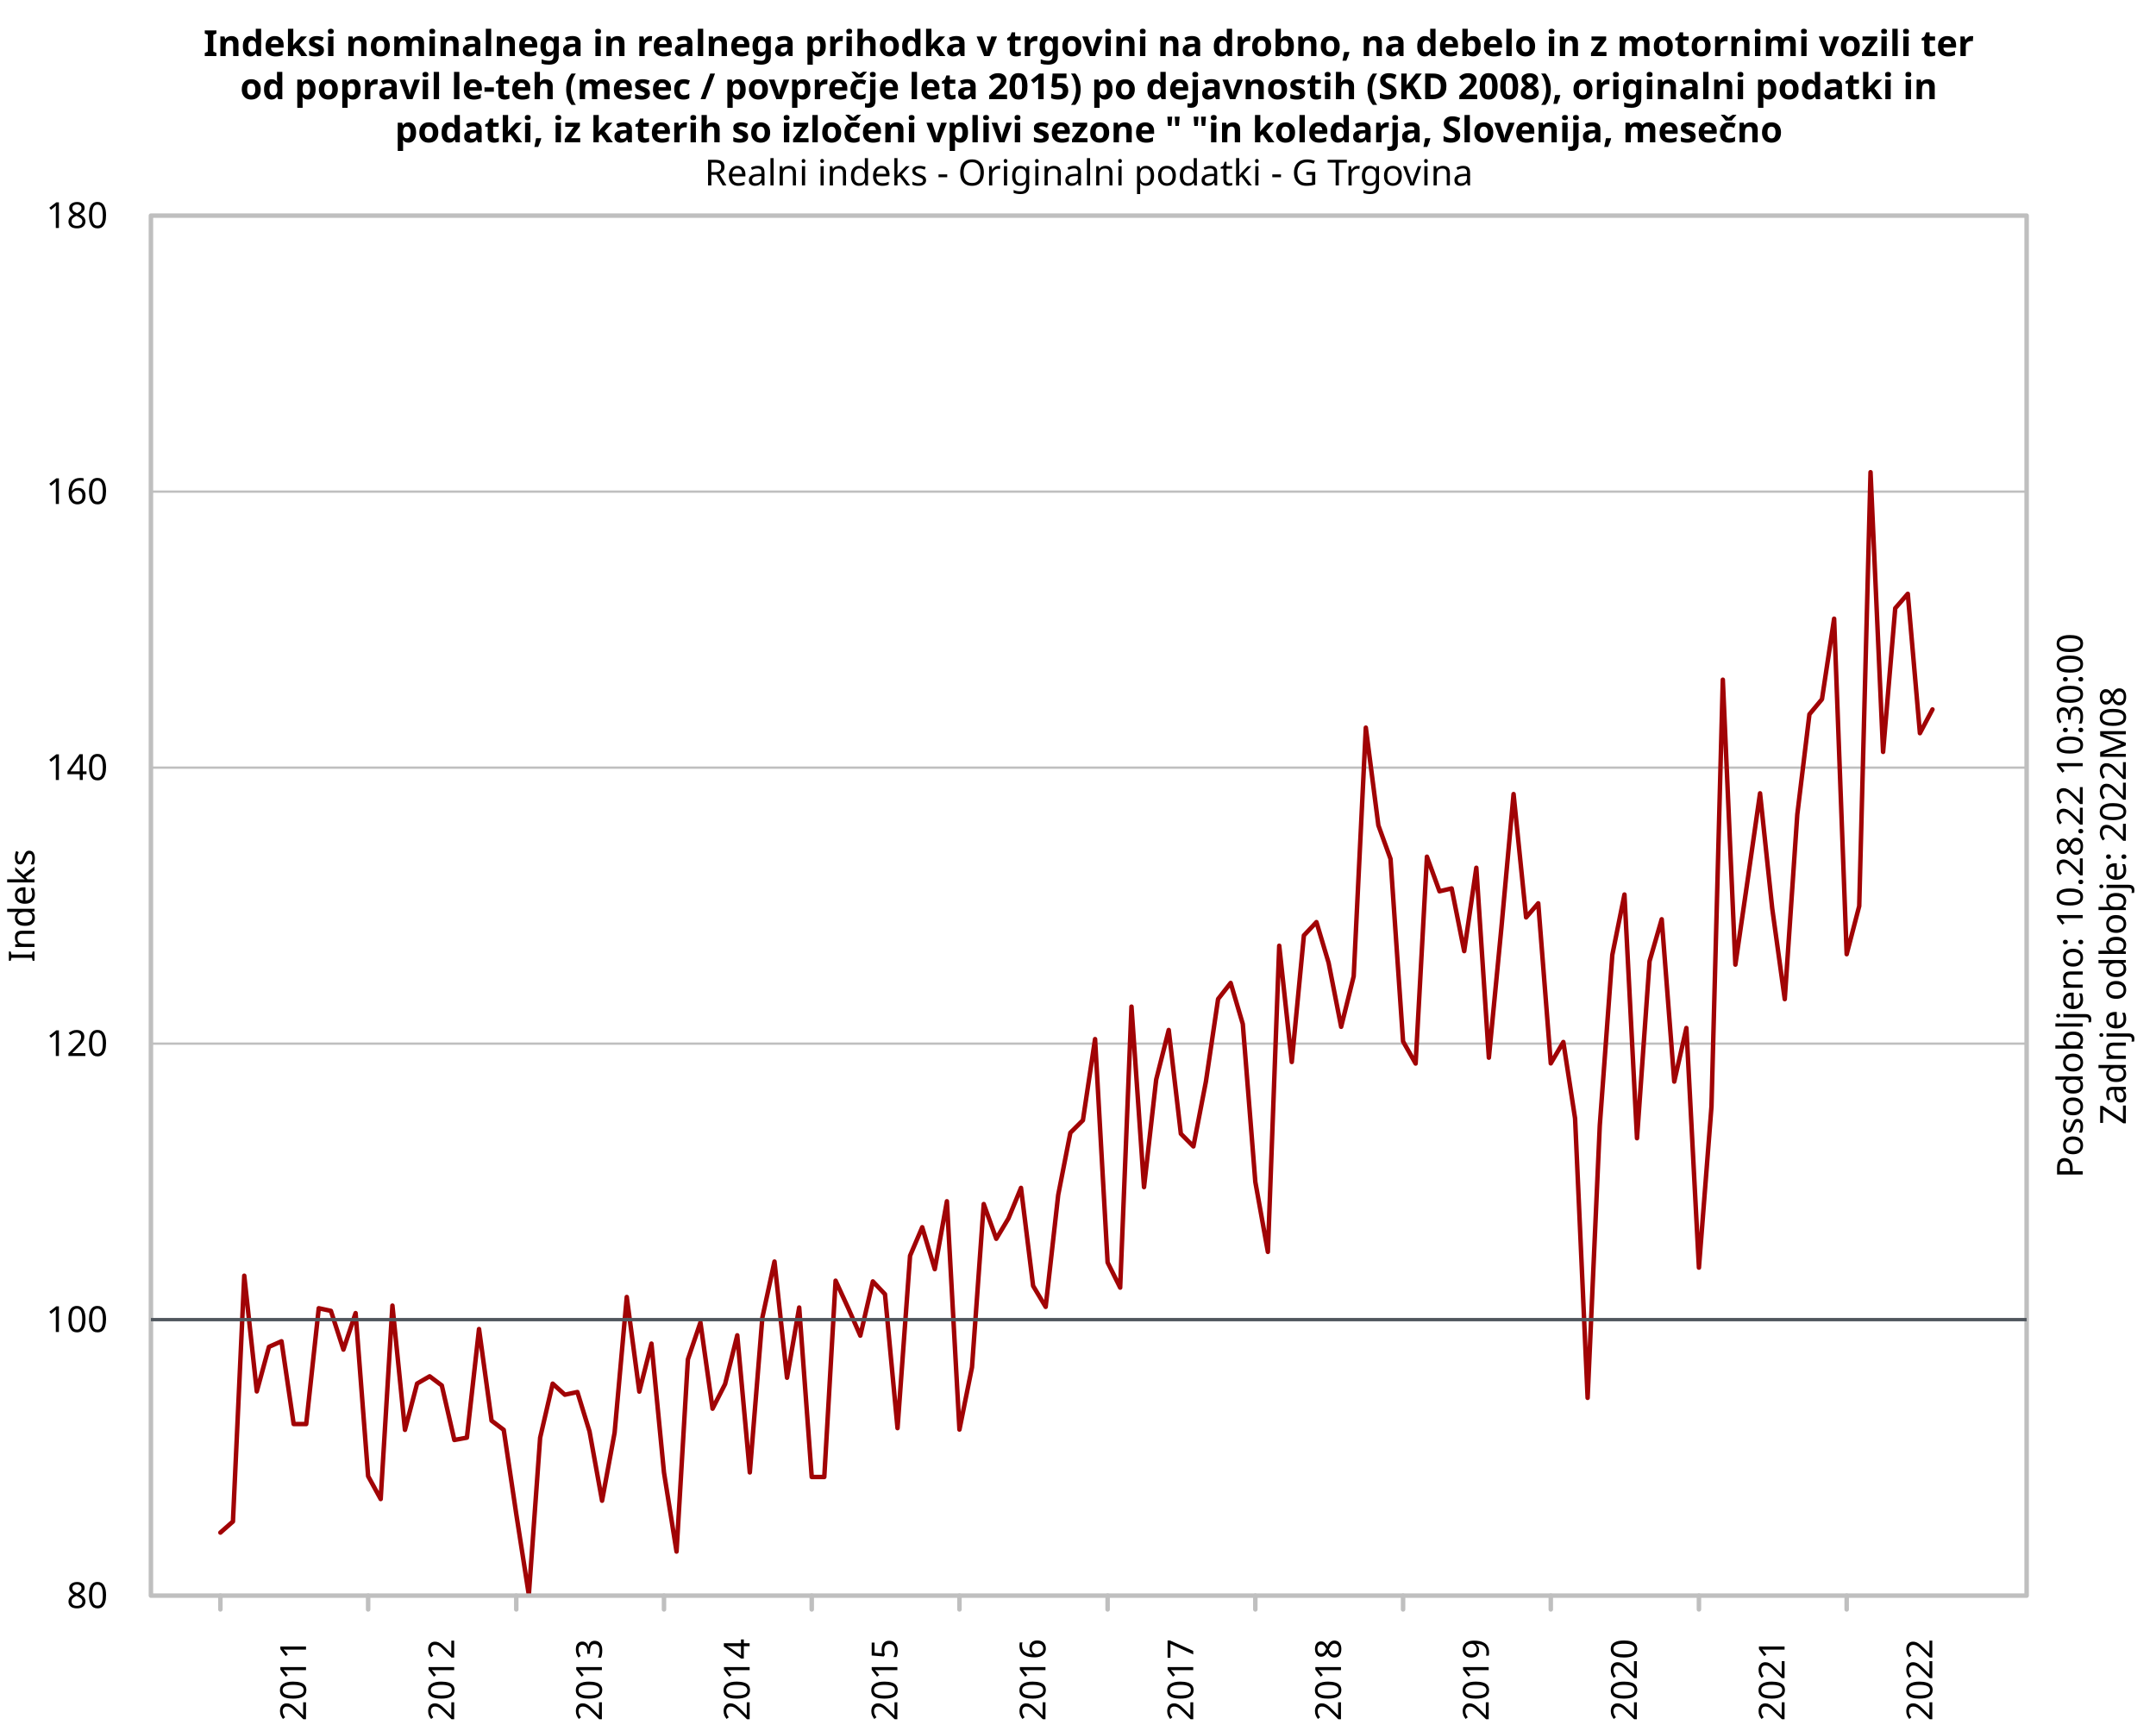
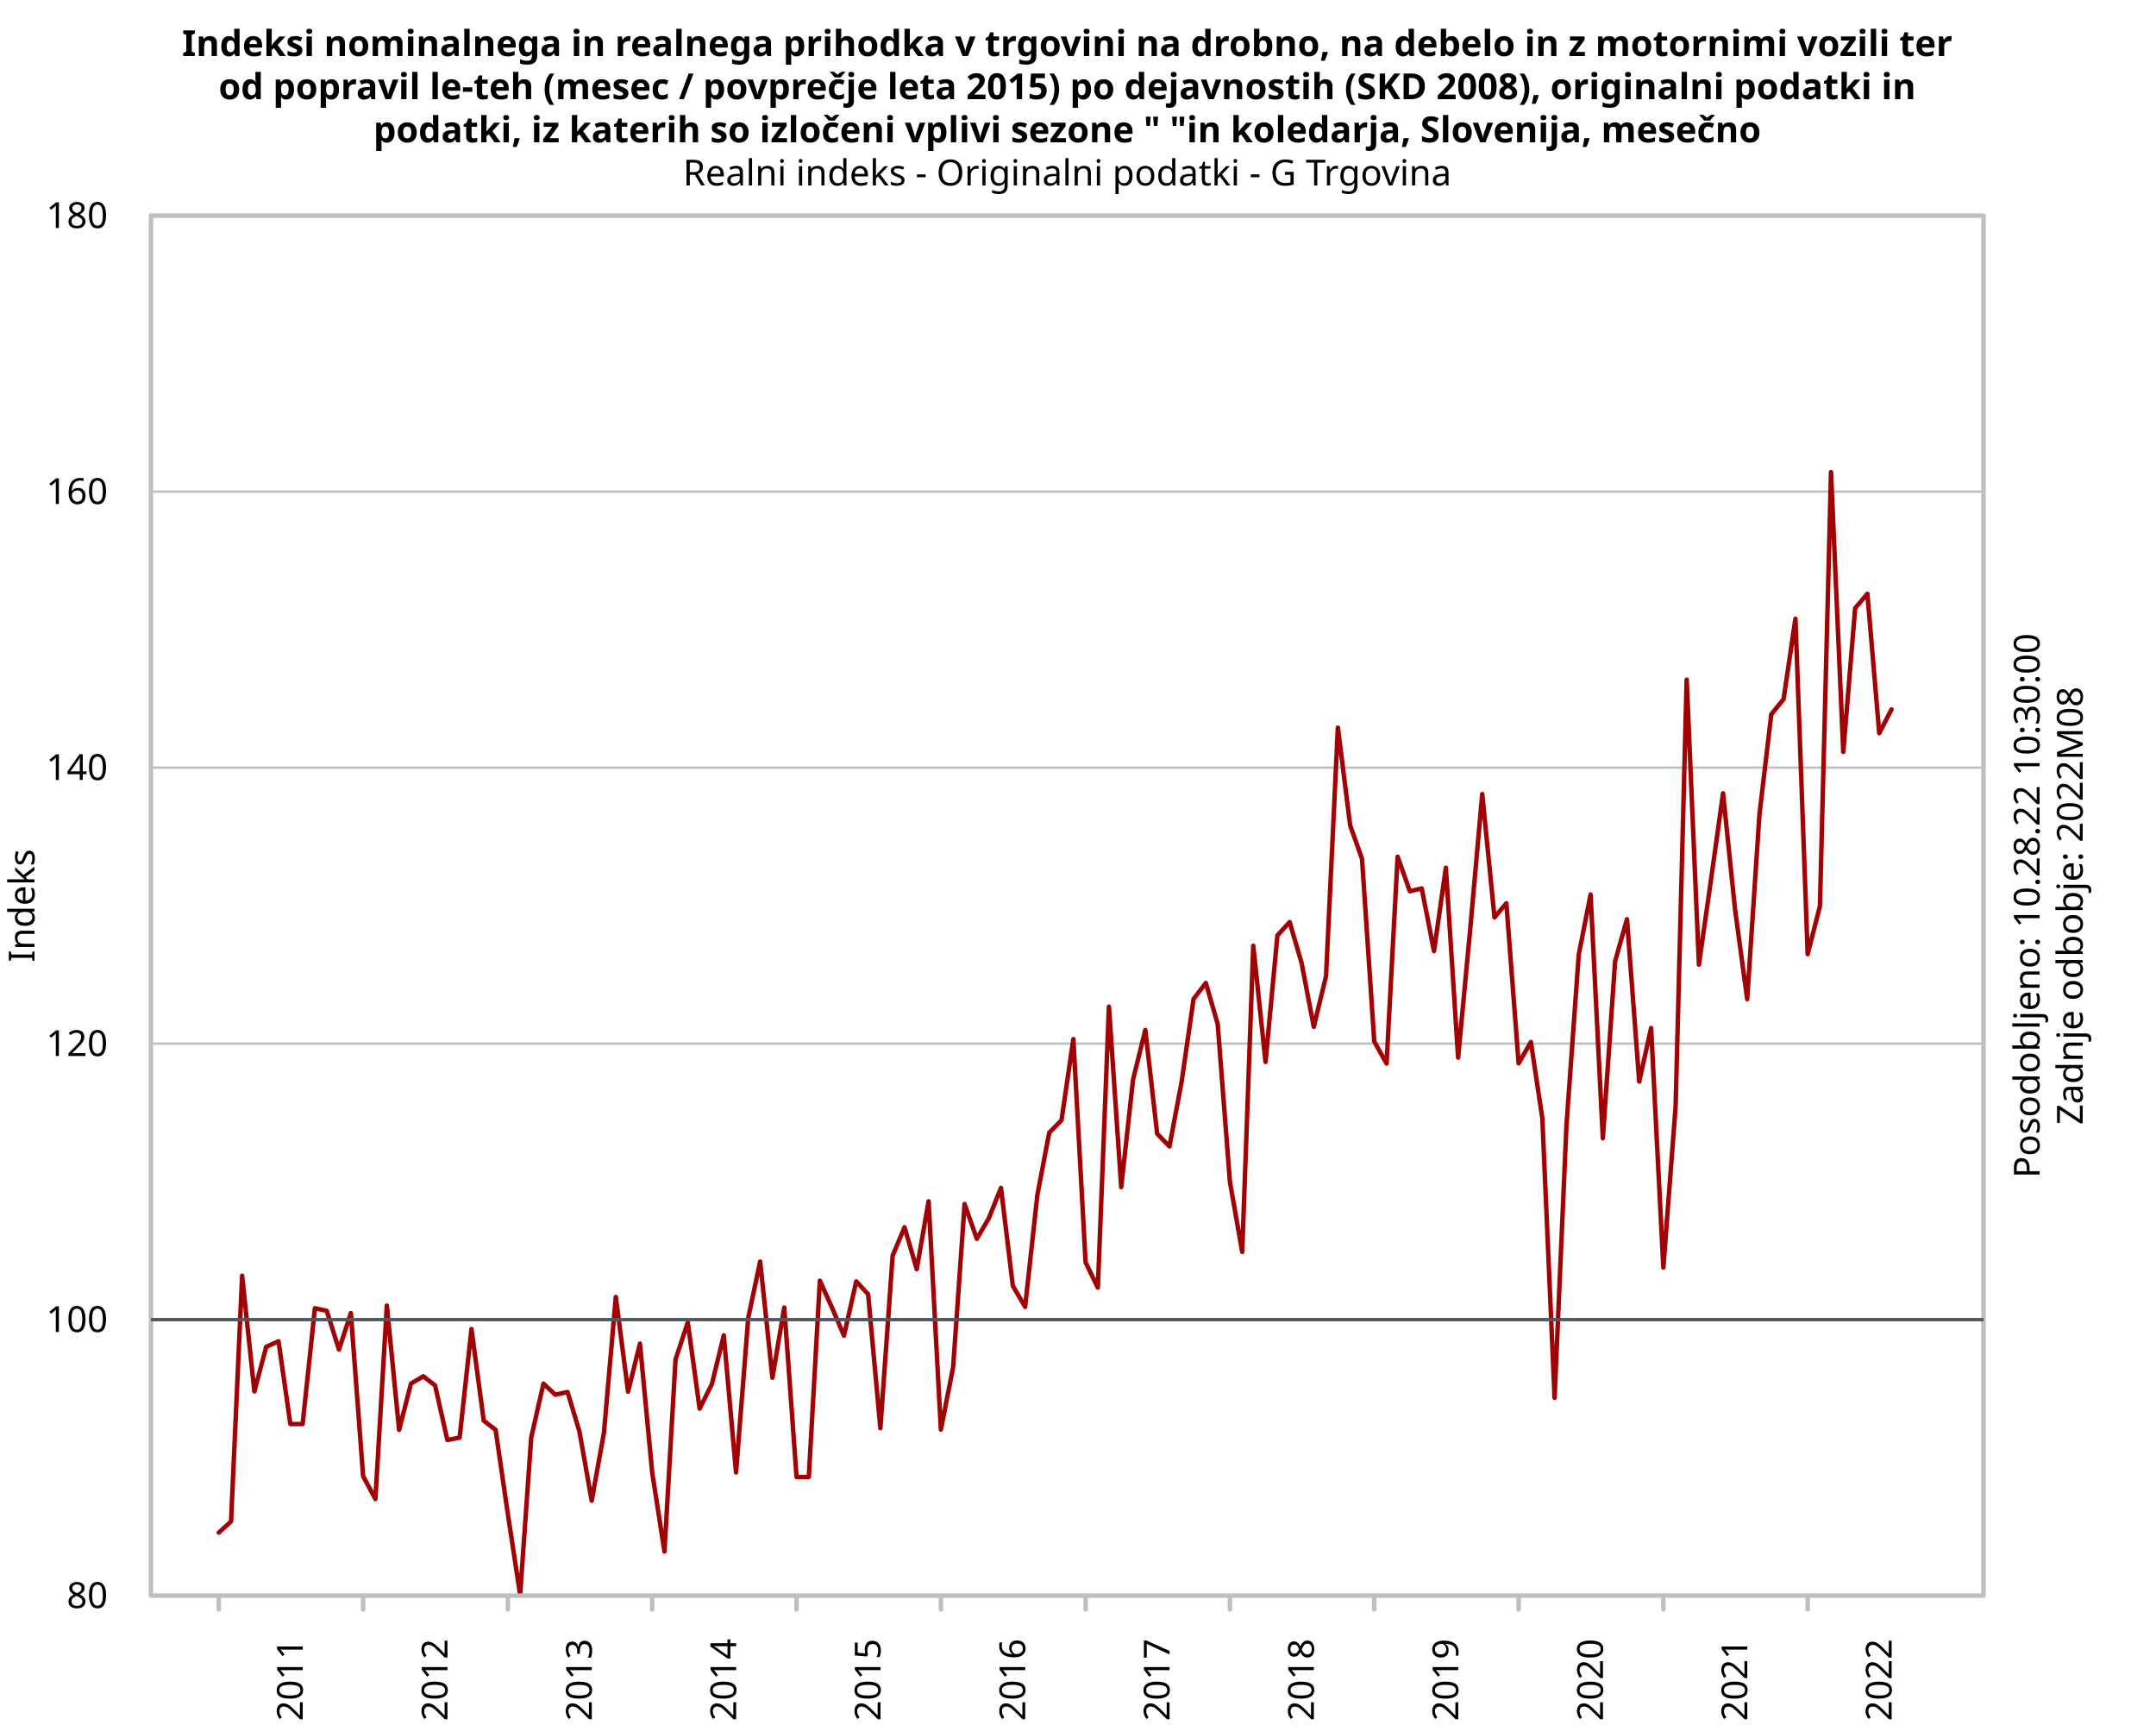
<svg xmlns="http://www.w3.org/2000/svg" class="svglite" data-engine-version="2.0" width="720.00pt" height="576.00pt" viewBox="0 0 720.00 576.00">
  <defs>
    <style type="text/css">
    .svglite line, .svglite polyline, .svglite polygon, .svglite path, .svglite rect, .svglite circle {
      fill: none;
      stroke: #000000;
      stroke-linecap: round;
      stroke-linejoin: round;
      stroke-miterlimit: 10.00;
    }
  </style>
  </defs>
  <rect width="100%" height="100%" style="stroke: none; fill: #FFFFFF;" />
  <defs>
    <clipPath id="cpMC4wMHw3MjAuMDB8MC4wMHw1NzYuMDA=">
      <rect x="0.00" y="0.00" width="720.00" height="576.00" />
    </clipPath>
  </defs>
  <g clip-path="url(#cpMC4wMHw3MjAuMDB8MC4wMHw1NzYuMDA=)">
</g>
  <defs>
-     <clipPath id="cpNTAuNDB8Njc2LjgwfDcyLjAwfDUzMi44MA==">
-       <rect x="50.40" y="72.00" width="626.40" height="460.80" />
+     <clipPath id="cpNTAuNDB8NjYyLjQwfDcyLjAwfDUzMi44MA==">
+       <rect x="50.40" y="72.00" width="612.00" height="460.80" />
    </clipPath>
  </defs>
-   <g clip-path="url(#cpNTAuNDB8Njc2LjgwfDcyLjAwfDUzMi44MA==)">
-     <line x1="50.40" y1="532.80" x2="676.80" y2="532.80" style="stroke-width: 0.75; stroke: #BFBFBF;" />
-     <line x1="50.40" y1="440.64" x2="676.80" y2="440.64" style="stroke-width: 0.75; stroke: #BFBFBF;" />
-     <line x1="50.40" y1="348.48" x2="676.80" y2="348.48" style="stroke-width: 0.75; stroke: #BFBFBF;" />
-     <line x1="50.40" y1="256.32" x2="676.80" y2="256.32" style="stroke-width: 0.75; stroke: #BFBFBF;" />
-     <line x1="50.40" y1="164.16" x2="676.80" y2="164.16" style="stroke-width: 0.75; stroke: #BFBFBF;" />
-     <line x1="50.40" y1="72.00" x2="676.80" y2="72.00" style="stroke-width: 0.75; stroke: #BFBFBF;" />
+   <g clip-path="url(#cpNTAuNDB8NjYyLjQwfDcyLjAwfDUzMi44MA==)">
+     <line x1="50.40" y1="532.80" x2="662.40" y2="532.80" style="stroke-width: 0.75; stroke: #BFBFBF;" />
+     <line x1="50.40" y1="440.64" x2="662.40" y2="440.64" style="stroke-width: 0.75; stroke: #BFBFBF;" />
+     <line x1="50.40" y1="348.48" x2="662.40" y2="348.48" style="stroke-width: 0.75; stroke: #BFBFBF;" />
+     <line x1="50.40" y1="256.32" x2="662.40" y2="256.32" style="stroke-width: 0.75; stroke: #BFBFBF;" />
+     <line x1="50.40" y1="164.16" x2="662.40" y2="164.16" style="stroke-width: 0.75; stroke: #BFBFBF;" />
+     <line x1="50.40" y1="72.00" x2="662.40" y2="72.00" style="stroke-width: 0.75; stroke: #BFBFBF;" />
  </g>
  <g clip-path="url(#cpMC4wMHw3MjAuMDB8MC4wMHw1NzYuMDA=)">
</g>
-   <g clip-path="url(#cpNTAuNDB8Njc2LjgwfDcyLjAwfDUzMi44MA==)">
-     <polyline points="73.60,511.75 77.79,508.05 81.57,425.98 85.76,464.61 89.82,449.73 94.01,447.87 98.07,475.50 102.26,475.51 106.45,436.84 110.50,437.71 114.69,450.65 118.75,438.46 122.94,492.92 127.13,500.55 131.05,435.96 135.24,477.45 139.29,461.99 143.48,459.57 147.54,462.62 151.73,480.83 155.92,480.05 159.97,443.79 164.16,474.38 168.22,477.45 172.41,505.58 176.60,532.52 180.38,480.08 184.57,462.02 188.63,465.71 192.82,464.82 196.87,477.97 201.06,501.11 205.25,478.39 209.31,433.08 213.50,464.68 217.55,448.65 221.74,491.68 225.93,518.08 229.72,453.92 233.91,441.59 237.96,470.38 242.15,462.15 246.21,445.88 250.40,491.66 254.59,439.96 258.64,421.25 262.83,460.04 266.89,436.60 271.08,493.19 275.27,493.19 279.05,427.64 283.24,436.74 287.30,445.99 291.49,427.88 295.54,432.16 299.73,476.87 303.92,419.31 307.98,409.79 312.17,423.79 316.22,401.12 320.41,477.35 324.60,456.55 328.52,402.05 332.71,413.65 336.77,406.85 340.96,396.65 345.01,429.37 349.20,436.38 353.39,399.02 357.45,378.24 361.64,374.07 365.70,346.97 369.89,421.54 374.08,429.95 377.86,336.13 382.05,396.39 386.11,360.48 390.30,343.93 394.35,378.57 398.54,382.80 402.73,361.08 406.79,333.58 410.98,328.22 415.03,341.93 419.22,394.67 423.41,418.02 427.20,315.80 431.39,354.61 435.44,312.36 439.63,307.90 443.69,321.48 447.88,342.86 452.07,325.97 456.12,242.97 460.31,275.59 464.37,286.81 468.56,347.76 472.75,355.13 476.53,286.06 480.72,297.61 484.78,296.66 488.97,317.59 493.02,289.76 497.21,353.17 501.40,309.75 505.46,265.15 509.65,306.33 513.70,301.62 517.89,355.07 522.08,347.94 526.00,373.46 530.19,466.76 534.25,375.83 538.44,318.83 542.49,298.69 546.68,380.07 550.87,320.97 554.93,306.95 559.12,361.16 563.17,343.26 567.36,423.27 571.55,369.50 575.34,226.96 579.53,322.10 583.58,294.19 587.77,264.90 591.83,303.29 596.02,333.63 600.21,271.97 604.26,238.51 608.45,233.47 612.51,206.59 616.70,318.62 620.89,302.56 624.67,157.68 628.86,251.07 632.92,203.10 637.11,198.28 641.16,244.82 645.35,236.89 " style="stroke-width: 1.50; stroke: #A10305;" />
+   <g clip-path="url(#cpNTAuNDB8NjYyLjQwfDcyLjAwfDUzMi44MA==)">
+     <polyline points="73.07,511.75 77.16,508.05 80.86,425.98 84.95,464.61 88.91,449.73 93.01,447.87 96.97,475.50 101.06,475.51 105.16,436.84 109.12,437.71 113.21,450.65 117.17,438.46 121.27,492.92 125.36,500.55 129.19,435.96 133.29,477.45 137.25,461.99 141.34,459.57 145.30,462.62 149.40,480.83 153.49,480.05 157.45,443.79 161.55,474.38 165.51,477.45 169.60,505.58 173.70,532.52 177.39,480.08 181.49,462.02 185.45,465.71 189.54,464.82 193.50,477.97 197.60,501.11 201.69,478.39 205.65,433.08 209.75,464.68 213.71,448.65 217.80,491.68 221.90,518.08 225.60,453.92 229.69,441.59 233.65,470.38 237.74,462.15 241.71,445.88 245.80,491.66 249.89,439.96 253.86,421.25 257.95,460.04 261.91,436.60 266.01,493.19 270.10,493.19 273.80,427.64 277.89,436.74 281.85,445.99 285.95,427.88 289.91,432.16 294.00,476.87 298.10,419.31 302.06,409.79 306.15,423.79 310.11,401.12 314.21,477.35 318.30,456.55 322.13,402.05 326.22,413.65 330.19,406.85 334.28,396.65 338.24,429.37 342.34,436.38 346.43,399.02 350.39,378.24 354.49,374.07 358.45,346.97 362.54,421.54 366.63,429.95 370.33,336.13 374.43,396.39 378.39,360.48 382.48,343.93 386.44,378.57 390.54,382.80 394.63,361.08 398.59,333.58 402.69,328.22 406.65,341.93 410.74,394.67 414.84,418.02 418.53,315.80 422.63,354.61 426.59,312.36 430.68,307.90 434.65,321.48 438.74,342.86 442.83,325.97 446.79,242.97 450.89,275.59 454.85,286.81 458.94,347.76 463.04,355.13 466.74,286.06 470.83,297.61 474.79,296.66 478.89,317.59 482.85,289.76 486.94,353.17 491.03,309.75 495.00,265.15 499.09,306.33 503.05,301.62 507.15,355.07 511.24,347.94 515.07,373.46 519.16,466.76 523.12,375.83 527.22,318.83 531.18,298.69 535.27,380.07 539.37,320.97 543.33,306.95 547.42,361.16 551.39,343.26 555.48,423.27 559.57,369.50 563.27,226.96 567.36,322.10 571.33,294.19 575.42,264.90 579.38,303.29 583.48,333.63 587.57,271.97 591.53,238.51 595.63,233.47 599.59,206.59 603.68,318.62 607.77,302.56 611.47,157.68 615.57,251.07 619.53,203.10 623.62,198.28 627.58,244.82 631.68,236.89 " style="stroke-width: 1.50; stroke: #A10305;" />
  </g>
  <g clip-path="url(#cpMC4wMHw3MjAuMDB8MC4wMHw1NzYuMDA=)">
-     <line x1="73.60" y1="532.80" x2="73.60" y2="537.41" style="stroke-width: 1.50; stroke: #BFBFBF;" />
-     <line x1="122.94" y1="532.80" x2="122.94" y2="537.41" style="stroke-width: 1.50; stroke: #BFBFBF;" />
-     <line x1="172.41" y1="532.80" x2="172.41" y2="537.41" style="stroke-width: 1.50; stroke: #BFBFBF;" />
-     <line x1="221.74" y1="532.80" x2="221.74" y2="537.41" style="stroke-width: 1.50; stroke: #BFBFBF;" />
-     <line x1="271.08" y1="532.80" x2="271.08" y2="537.41" style="stroke-width: 1.50; stroke: #BFBFBF;" />
-     <line x1="320.41" y1="532.80" x2="320.41" y2="537.41" style="stroke-width: 1.50; stroke: #BFBFBF;" />
-     <line x1="369.89" y1="532.80" x2="369.89" y2="537.41" style="stroke-width: 1.50; stroke: #BFBFBF;" />
-     <line x1="419.22" y1="532.80" x2="419.22" y2="537.41" style="stroke-width: 1.50; stroke: #BFBFBF;" />
-     <line x1="468.56" y1="532.80" x2="468.56" y2="537.41" style="stroke-width: 1.50; stroke: #BFBFBF;" />
-     <line x1="517.89" y1="532.80" x2="517.89" y2="537.41" style="stroke-width: 1.50; stroke: #BFBFBF;" />
-     <line x1="567.36" y1="532.80" x2="567.36" y2="537.41" style="stroke-width: 1.50; stroke: #BFBFBF;" />
-     <line x1="616.70" y1="532.80" x2="616.70" y2="537.41" style="stroke-width: 1.50; stroke: #BFBFBF;" />
-     <text transform="translate(102.19,547.20) rotate(-90)" text-anchor="end" style="font-size: 12.00px; font-family: sans;" textLength="26.70px" lengthAdjust="spacingAndGlyphs">2011</text>
-     <text transform="translate(151.67,547.20) rotate(-90)" text-anchor="end" style="font-size: 12.00px; font-family: sans;" textLength="26.70px" lengthAdjust="spacingAndGlyphs">2012</text>
-     <text transform="translate(201.00,547.20) rotate(-90)" text-anchor="end" style="font-size: 12.00px; font-family: sans;" textLength="26.70px" lengthAdjust="spacingAndGlyphs">2013</text>
-     <text transform="translate(250.34,547.20) rotate(-90)" text-anchor="end" style="font-size: 12.00px; font-family: sans;" textLength="26.70px" lengthAdjust="spacingAndGlyphs">2014</text>
-     <text transform="translate(299.67,547.20) rotate(-90)" text-anchor="end" style="font-size: 12.00px; font-family: sans;" textLength="26.70px" lengthAdjust="spacingAndGlyphs">2015</text>
-     <text transform="translate(349.14,547.20) rotate(-90)" text-anchor="end" style="font-size: 12.00px; font-family: sans;" textLength="26.70px" lengthAdjust="spacingAndGlyphs">2016</text>
-     <text transform="translate(398.48,547.20) rotate(-90)" text-anchor="end" style="font-size: 12.00px; font-family: sans;" textLength="26.70px" lengthAdjust="spacingAndGlyphs">2017</text>
-     <text transform="translate(447.82,547.20) rotate(-90)" text-anchor="end" style="font-size: 12.00px; font-family: sans;" textLength="26.70px" lengthAdjust="spacingAndGlyphs">2018</text>
-     <text transform="translate(497.15,547.20) rotate(-90)" text-anchor="end" style="font-size: 12.00px; font-family: sans;" textLength="26.70px" lengthAdjust="spacingAndGlyphs">2019</text>
-     <text transform="translate(546.62,547.20) rotate(-90)" text-anchor="end" style="font-size: 12.00px; font-family: sans;" textLength="26.70px" lengthAdjust="spacingAndGlyphs">2020</text>
-     <text transform="translate(595.96,547.20) rotate(-90)" text-anchor="end" style="font-size: 12.00px; font-family: sans;" textLength="26.70px" lengthAdjust="spacingAndGlyphs">2021</text>
-     <text transform="translate(645.29,547.20) rotate(-90)" text-anchor="end" style="font-size: 12.00px; font-family: sans;" textLength="26.70px" lengthAdjust="spacingAndGlyphs">2022</text>
+     <line x1="73.07" y1="532.80" x2="73.07" y2="537.41" style="stroke-width: 1.50; stroke: #BFBFBF;" />
+     <line x1="121.27" y1="532.80" x2="121.27" y2="537.41" style="stroke-width: 1.50; stroke: #BFBFBF;" />
+     <line x1="169.60" y1="532.80" x2="169.60" y2="537.41" style="stroke-width: 1.50; stroke: #BFBFBF;" />
+     <line x1="217.80" y1="532.80" x2="217.80" y2="537.41" style="stroke-width: 1.50; stroke: #BFBFBF;" />
+     <line x1="266.01" y1="532.80" x2="266.01" y2="537.41" style="stroke-width: 1.50; stroke: #BFBFBF;" />
+     <line x1="314.21" y1="532.80" x2="314.21" y2="537.41" style="stroke-width: 1.50; stroke: #BFBFBF;" />
+     <line x1="362.54" y1="532.80" x2="362.54" y2="537.41" style="stroke-width: 1.50; stroke: #BFBFBF;" />
+     <line x1="410.74" y1="532.80" x2="410.74" y2="537.41" style="stroke-width: 1.50; stroke: #BFBFBF;" />
+     <line x1="458.94" y1="532.80" x2="458.94" y2="537.41" style="stroke-width: 1.50; stroke: #BFBFBF;" />
+     <line x1="507.15" y1="532.80" x2="507.15" y2="537.41" style="stroke-width: 1.50; stroke: #BFBFBF;" />
+     <line x1="555.48" y1="532.80" x2="555.48" y2="537.41" style="stroke-width: 1.50; stroke: #BFBFBF;" />
+     <line x1="603.68" y1="532.80" x2="603.68" y2="537.41" style="stroke-width: 1.50; stroke: #BFBFBF;" />
+     <text transform="translate(101.10,547.20) rotate(-90)" text-anchor="end" style="font-size: 12.00px; font-family: sans;" textLength="26.70px" lengthAdjust="spacingAndGlyphs">2011</text>
+     <text transform="translate(149.43,547.20) rotate(-90)" text-anchor="end" style="font-size: 12.00px; font-family: sans;" textLength="26.70px" lengthAdjust="spacingAndGlyphs">2012</text>
+     <text transform="translate(197.63,547.20) rotate(-90)" text-anchor="end" style="font-size: 12.00px; font-family: sans;" textLength="26.70px" lengthAdjust="spacingAndGlyphs">2013</text>
+     <text transform="translate(245.84,547.20) rotate(-90)" text-anchor="end" style="font-size: 12.00px; font-family: sans;" textLength="26.70px" lengthAdjust="spacingAndGlyphs">2014</text>
+     <text transform="translate(294.04,547.20) rotate(-90)" text-anchor="end" style="font-size: 12.00px; font-family: sans;" textLength="26.70px" lengthAdjust="spacingAndGlyphs">2015</text>
+     <text transform="translate(342.37,547.20) rotate(-90)" text-anchor="end" style="font-size: 12.00px; font-family: sans;" textLength="26.70px" lengthAdjust="spacingAndGlyphs">2016</text>
+     <text transform="translate(390.57,547.20) rotate(-90)" text-anchor="end" style="font-size: 12.00px; font-family: sans;" textLength="26.70px" lengthAdjust="spacingAndGlyphs">2017</text>
+     <text transform="translate(438.77,547.20) rotate(-90)" text-anchor="end" style="font-size: 12.00px; font-family: sans;" textLength="26.70px" lengthAdjust="spacingAndGlyphs">2018</text>
+     <text transform="translate(486.98,547.20) rotate(-90)" text-anchor="end" style="font-size: 12.00px; font-family: sans;" textLength="26.70px" lengthAdjust="spacingAndGlyphs">2019</text>
+     <text transform="translate(535.31,547.20) rotate(-90)" text-anchor="end" style="font-size: 12.00px; font-family: sans;" textLength="26.70px" lengthAdjust="spacingAndGlyphs">2020</text>
+     <text transform="translate(583.51,547.20) rotate(-90)" text-anchor="end" style="font-size: 12.00px; font-family: sans;" textLength="26.70px" lengthAdjust="spacingAndGlyphs">2021</text>
+     <text transform="translate(631.71,547.20) rotate(-90)" text-anchor="end" style="font-size: 12.00px; font-family: sans;" textLength="26.70px" lengthAdjust="spacingAndGlyphs">2022</text>
    <text x="36.00" y="536.93" text-anchor="end" style="font-size: 12.00px; font-family: sans;" textLength="13.35px" lengthAdjust="spacingAndGlyphs">80</text>
    <text x="36.00" y="444.77" text-anchor="end" style="font-size: 12.00px; font-family: sans;" textLength="20.02px" lengthAdjust="spacingAndGlyphs">100</text>
    <text x="36.00" y="352.61" text-anchor="end" style="font-size: 12.00px; font-family: sans;" textLength="20.02px" lengthAdjust="spacingAndGlyphs">120</text>
    <text x="36.00" y="260.45" text-anchor="end" style="font-size: 12.00px; font-family: sans;" textLength="20.02px" lengthAdjust="spacingAndGlyphs">140</text>
    <text x="36.00" y="168.29" text-anchor="end" style="font-size: 12.00px; font-family: sans;" textLength="20.02px" lengthAdjust="spacingAndGlyphs">160</text>
    <text x="36.00" y="76.13" text-anchor="end" style="font-size: 12.00px; font-family: sans;" textLength="20.02px" lengthAdjust="spacingAndGlyphs">180</text>
-     <polygon points="50.40,532.80 676.80,532.80 676.80,72.00 50.40,72.00 " style="stroke-width: 1.50; stroke: #BFBFBF; fill: none;" />
-     <text x="363.60" y="18.72" text-anchor="middle" style="font-size: 12.00px; font-weight: bold; font-family: sans;" textLength="515.67px" lengthAdjust="spacingAndGlyphs">Indeksi nominalnega in realnega prihodka v trgovini na drobno, na debelo in z motornimi vozili ter</text>
-     <text x="363.60" y="33.12" text-anchor="middle" style="font-size: 12.00px; font-weight: bold; font-family: sans;" textLength="509.67px" lengthAdjust="spacingAndGlyphs">od popravil le-teh (mesec / povprečje leta 2015) po dejavnostih (SKD 2008), originalni podatki in</text>
-     <text x="363.60" y="47.52" text-anchor="middle" style="font-size: 12.00px; font-weight: bold; font-family: sans;" textLength="412.12px" lengthAdjust="spacingAndGlyphs">podatki, iz katerih so izločeni vplivi sezone " "in koledarja, Slovenija, mesečno</text>
-     <text x="363.60" y="61.92" text-anchor="middle" style="font-size: 12.00px; font-family: sans;" textLength="245.46px" lengthAdjust="spacingAndGlyphs">Realni indeks - Originalni podatki - G Trgovina</text>
+     <polygon points="50.40,532.80 662.40,532.80 662.40,72.00 50.40,72.00 " style="stroke-width: 1.50; stroke: #BFBFBF; fill: none;" />
+     <text x="356.40" y="18.72" text-anchor="middle" style="font-size: 12.00px; font-weight: bold; font-family: sans;" textLength="515.67px" lengthAdjust="spacingAndGlyphs">Indeksi nominalnega in realnega prihodka v trgovini na drobno, na debelo in z motornimi vozili ter</text>
+     <text x="356.40" y="33.12" text-anchor="middle" style="font-size: 12.00px; font-weight: bold; font-family: sans;" textLength="509.67px" lengthAdjust="spacingAndGlyphs">od popravil le-teh (mesec / povprečje leta 2015) po dejavnostih (SKD 2008), originalni podatki in</text>
+     <text x="356.40" y="47.52" text-anchor="middle" style="font-size: 12.00px; font-weight: bold; font-family: sans;" textLength="412.12px" lengthAdjust="spacingAndGlyphs">podatki, iz katerih so izločeni vplivi sezone " "in koledarja, Slovenija, mesečno</text>
+     <text x="356.40" y="61.92" text-anchor="middle" style="font-size: 12.00px; font-family: sans;" textLength="245.46px" lengthAdjust="spacingAndGlyphs">Realni indeks - Originalni podatki - G Trgovina</text>
    <text transform="translate(11.52,302.40) rotate(-90)" text-anchor="middle" style="font-size: 12.00px; font-family: sans;" textLength="35.37px" lengthAdjust="spacingAndGlyphs">Indeks</text>
-     <text transform="translate(695.52,302.40) rotate(-90)" text-anchor="middle" style="font-size: 12.00px; font-family: sans;" textLength="176.16px" lengthAdjust="spacingAndGlyphs">Posodobljeno: 10.28.22 10:30:00</text>
-     <text transform="translate(709.92,302.40) rotate(-90)" text-anchor="middle" style="font-size: 12.00px; font-family: sans;" textLength="139.45px" lengthAdjust="spacingAndGlyphs">Zadnje odbobje: 2022M08</text>
+     <text transform="translate(681.12,302.40) rotate(-90)" text-anchor="middle" style="font-size: 12.00px; font-family: sans;" textLength="176.16px" lengthAdjust="spacingAndGlyphs">Posodobljeno: 10.28.22 10:30:00</text>
+     <text transform="translate(695.52,302.40) rotate(-90)" text-anchor="middle" style="font-size: 12.00px; font-family: sans;" textLength="139.45px" lengthAdjust="spacingAndGlyphs">Zadnje odbobje: 2022M08</text>
  </g>
-   <g clip-path="url(#cpNTAuNDB8Njc2LjgwfDcyLjAwfDUzMi44MA==)">
-     <line x1="50.40" y1="440.64" x2="676.80" y2="440.64" style="stroke-width: 1.12; stroke: #50575E;" />
+   <g clip-path="url(#cpNTAuNDB8NjYyLjQwfDcyLjAwfDUzMi44MA==)">
+     <line x1="50.40" y1="440.64" x2="662.40" y2="440.64" style="stroke-width: 1.12; stroke: #50575E;" />
  </g>
</svg>
